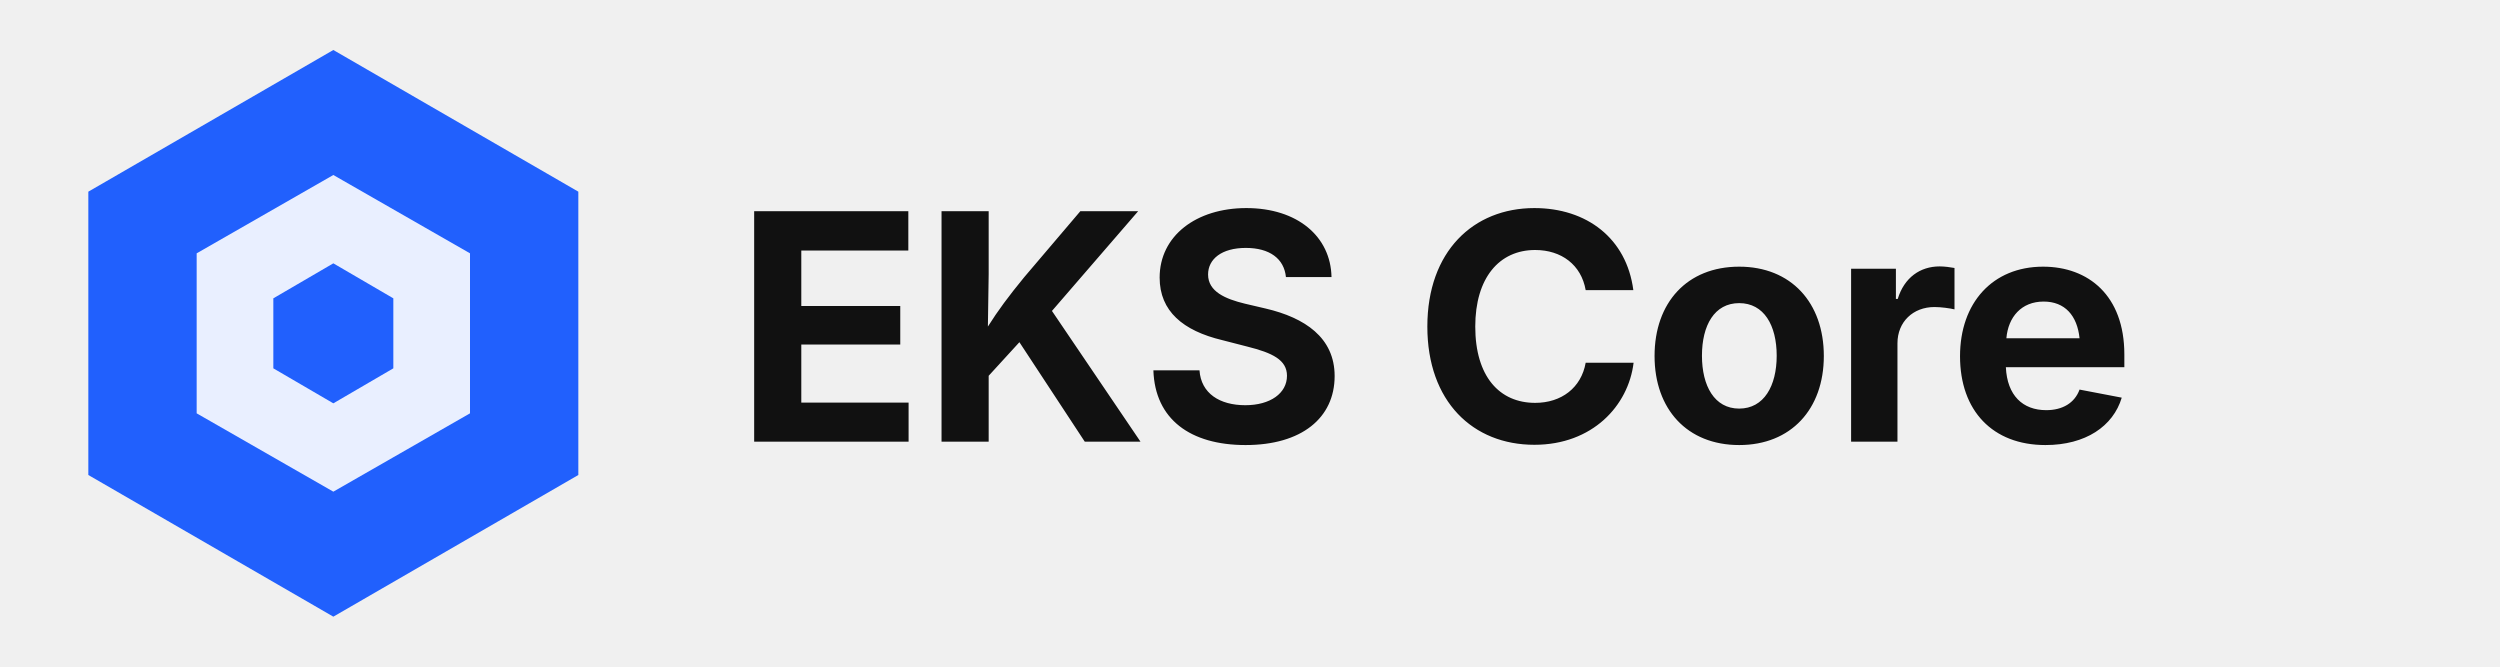
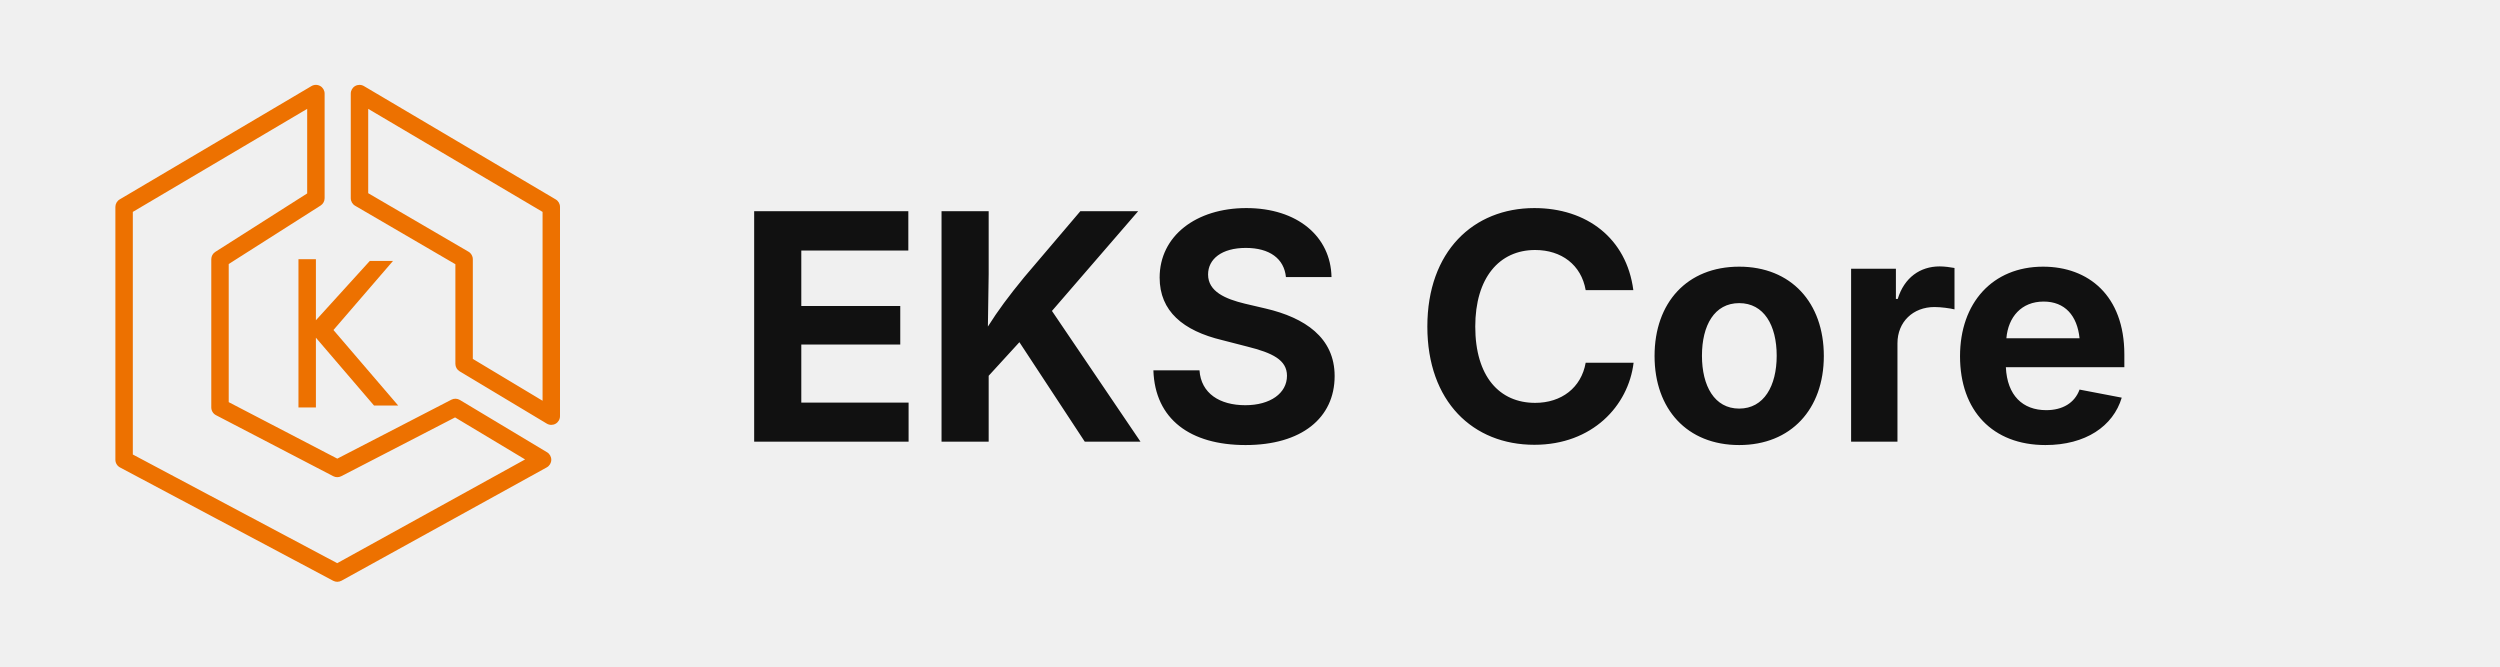
<svg xmlns="http://www.w3.org/2000/svg" width="150" height="40" viewBox="0 0 150 40" fill="none">
-   <path d="M20 3 34.7 11.5v17L20 37 5.3 28.5v-17L20 3Z" fill="#2160FD" />
-   <path d="M20 10.5 28.2 15.2v9.6L20 29.5l-8.2-4.7v-9.6L20 10.5Z" fill="#fff" fill-opacity=".9" />
-   <path d="M20 15.8 23.6 17.9v4.2L20 24.2l-3.6-2.1v-4.2L20 15.8Z" fill="#2160FD" />
+   <svg x="3" y="3" width="34" height="34" viewBox="10 8 60 65" fill="none">
+     <path d="M46.842,32.199 L40.013,40.12 L47.441,48.784 L44.669,48.784 L38,41 L38,49 L36,49 L36,32 L38,32 L38,39 L44.181,32.199 L46.842,32.199 Z M64,48.234 L56,43.433 L56,32 C56,31.644 55.812,31.315 55.504,31.136 L44,24.426 L44,14.752 L64,26.571 L64,48.234 Z M65.509,25.139 L43.509,12.139 C43.199,11.956 42.818,11.954 42.504,12.131 C42.193,12.309 42,12.641 42,13 L42,25 C42,25.355 42.189,25.684 42.496,25.864 L54,32.574 L54,44 C54,44.351 54.185,44.677 54.486,44.857 L64.486,50.857 C64.644,50.952 64.822,51 65,51 C65.17,51 65.34,50.957 65.493,50.87 C65.807,50.693 66,50.36 66,50 L66,26 C66,25.646 65.814,25.319 65.509,25.139 L65.509,25.139 Z M40.445,66.863 L17,54.399 L17,26.571 L37,14.752 L37,24.451 L26.463,31.156 C26.175,31.34 26,31.658 26,32 L26,49 C26,49.373 26.208,49.715 26.538,49.887 L39.991,56.887 C40.28,57.037 40.624,57.038 40.912,56.888 L53.964,50.144 L61.996,54.964 L40.445,66.863 Z M64.515,54.142 L54.515,48.142 C54.217,47.964 53.849,47.952 53.541,48.112 L40.455,54.873 L28,48.393 L28,32.549 L38.537,25.844 C38.825,25.66 39,25.342 39,25 L39,13 C39,12.641 38.808,12.309 38.496,12.131 C38.184,11.954 37.802,11.956 37.491,12.139 L15.491,25.139 C15.187,25.319 15,25.646 15,26 L15,55 C15,55.369 15.204,55.709 15.53,55.883 L39.984,68.883 C40.131,68.961 40.292,69 40.453,69 C40.62,69 40.786,68.958 40.937,68.875 L64.484,55.875 C64.797,55.702 64.993,55.375 65,55.018 C65.006,54.66 64.821,54.326 64.515,54.142 L64.515,54.142 Z" fill="#ED7100" fill-rule="evenodd" />
+   </svg>
  <text x="44" y="26.5" fill="#111111" font-family="'Plus Jakarta Sans','Inter',-apple-system,'Segoe UI',Helvetica,Arial,sans-serif" font-size="19" font-weight="700" letter-spacing="-.3">EKS Core</text>
</svg>
